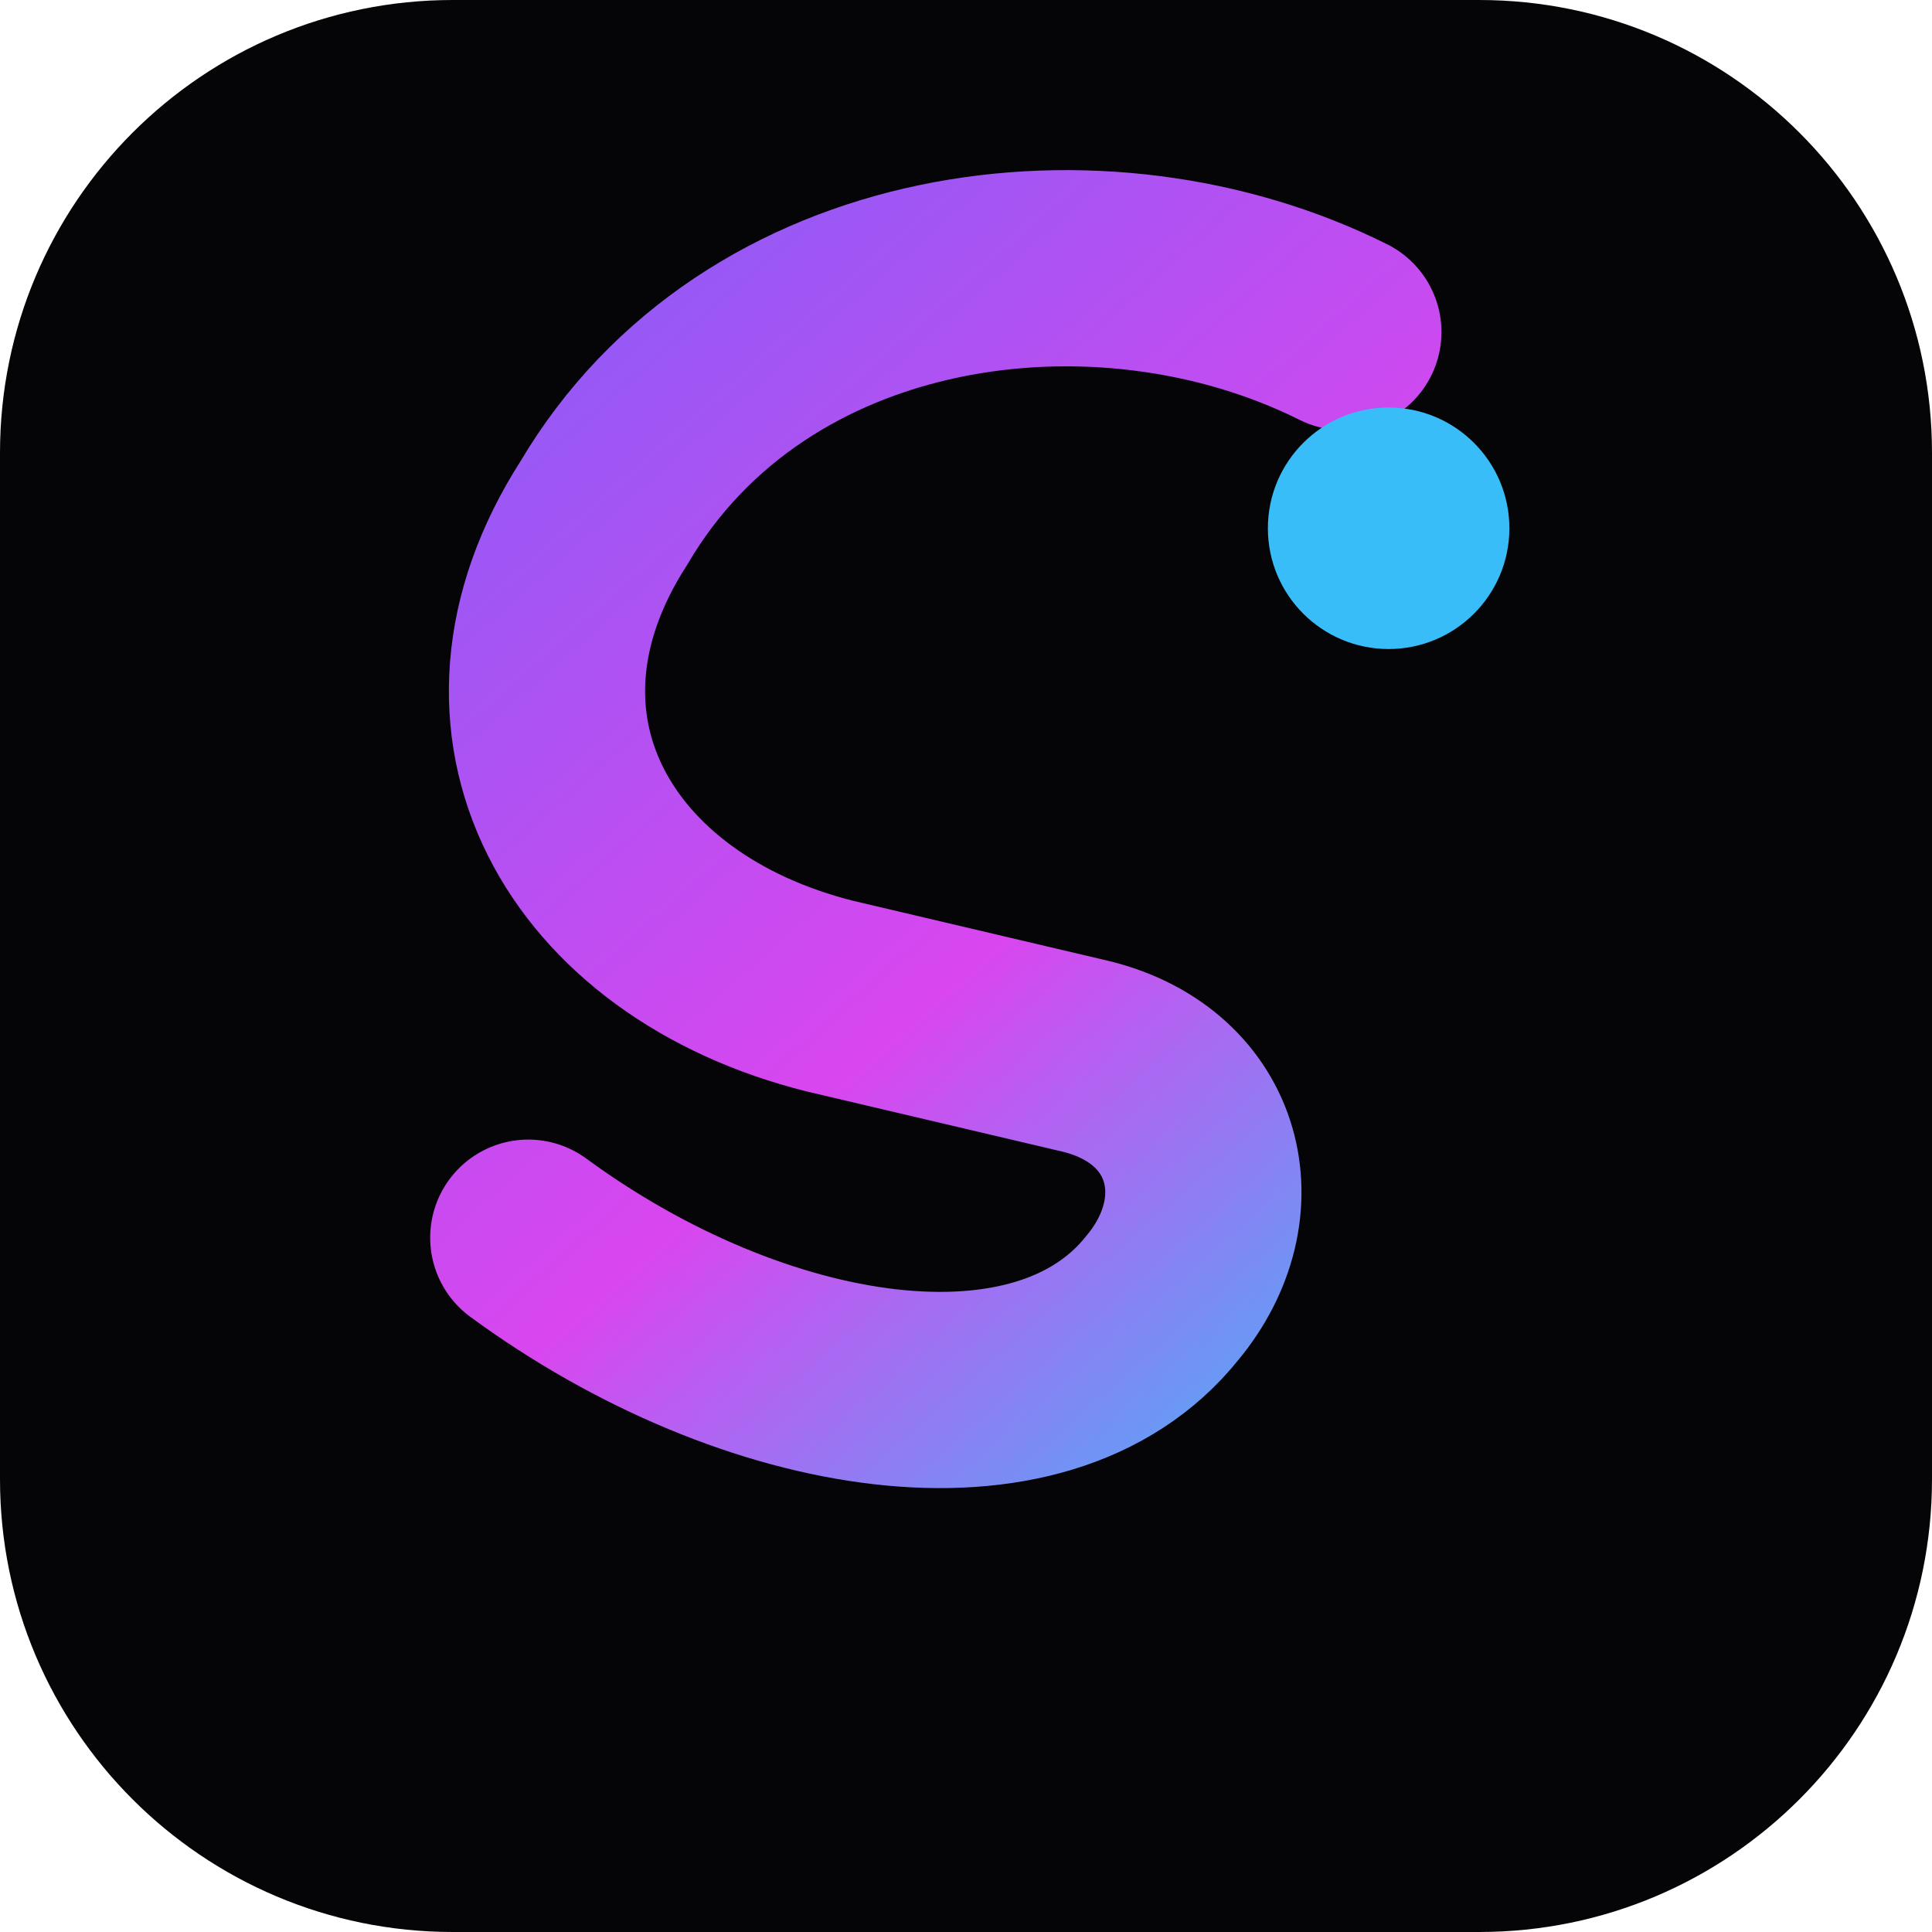
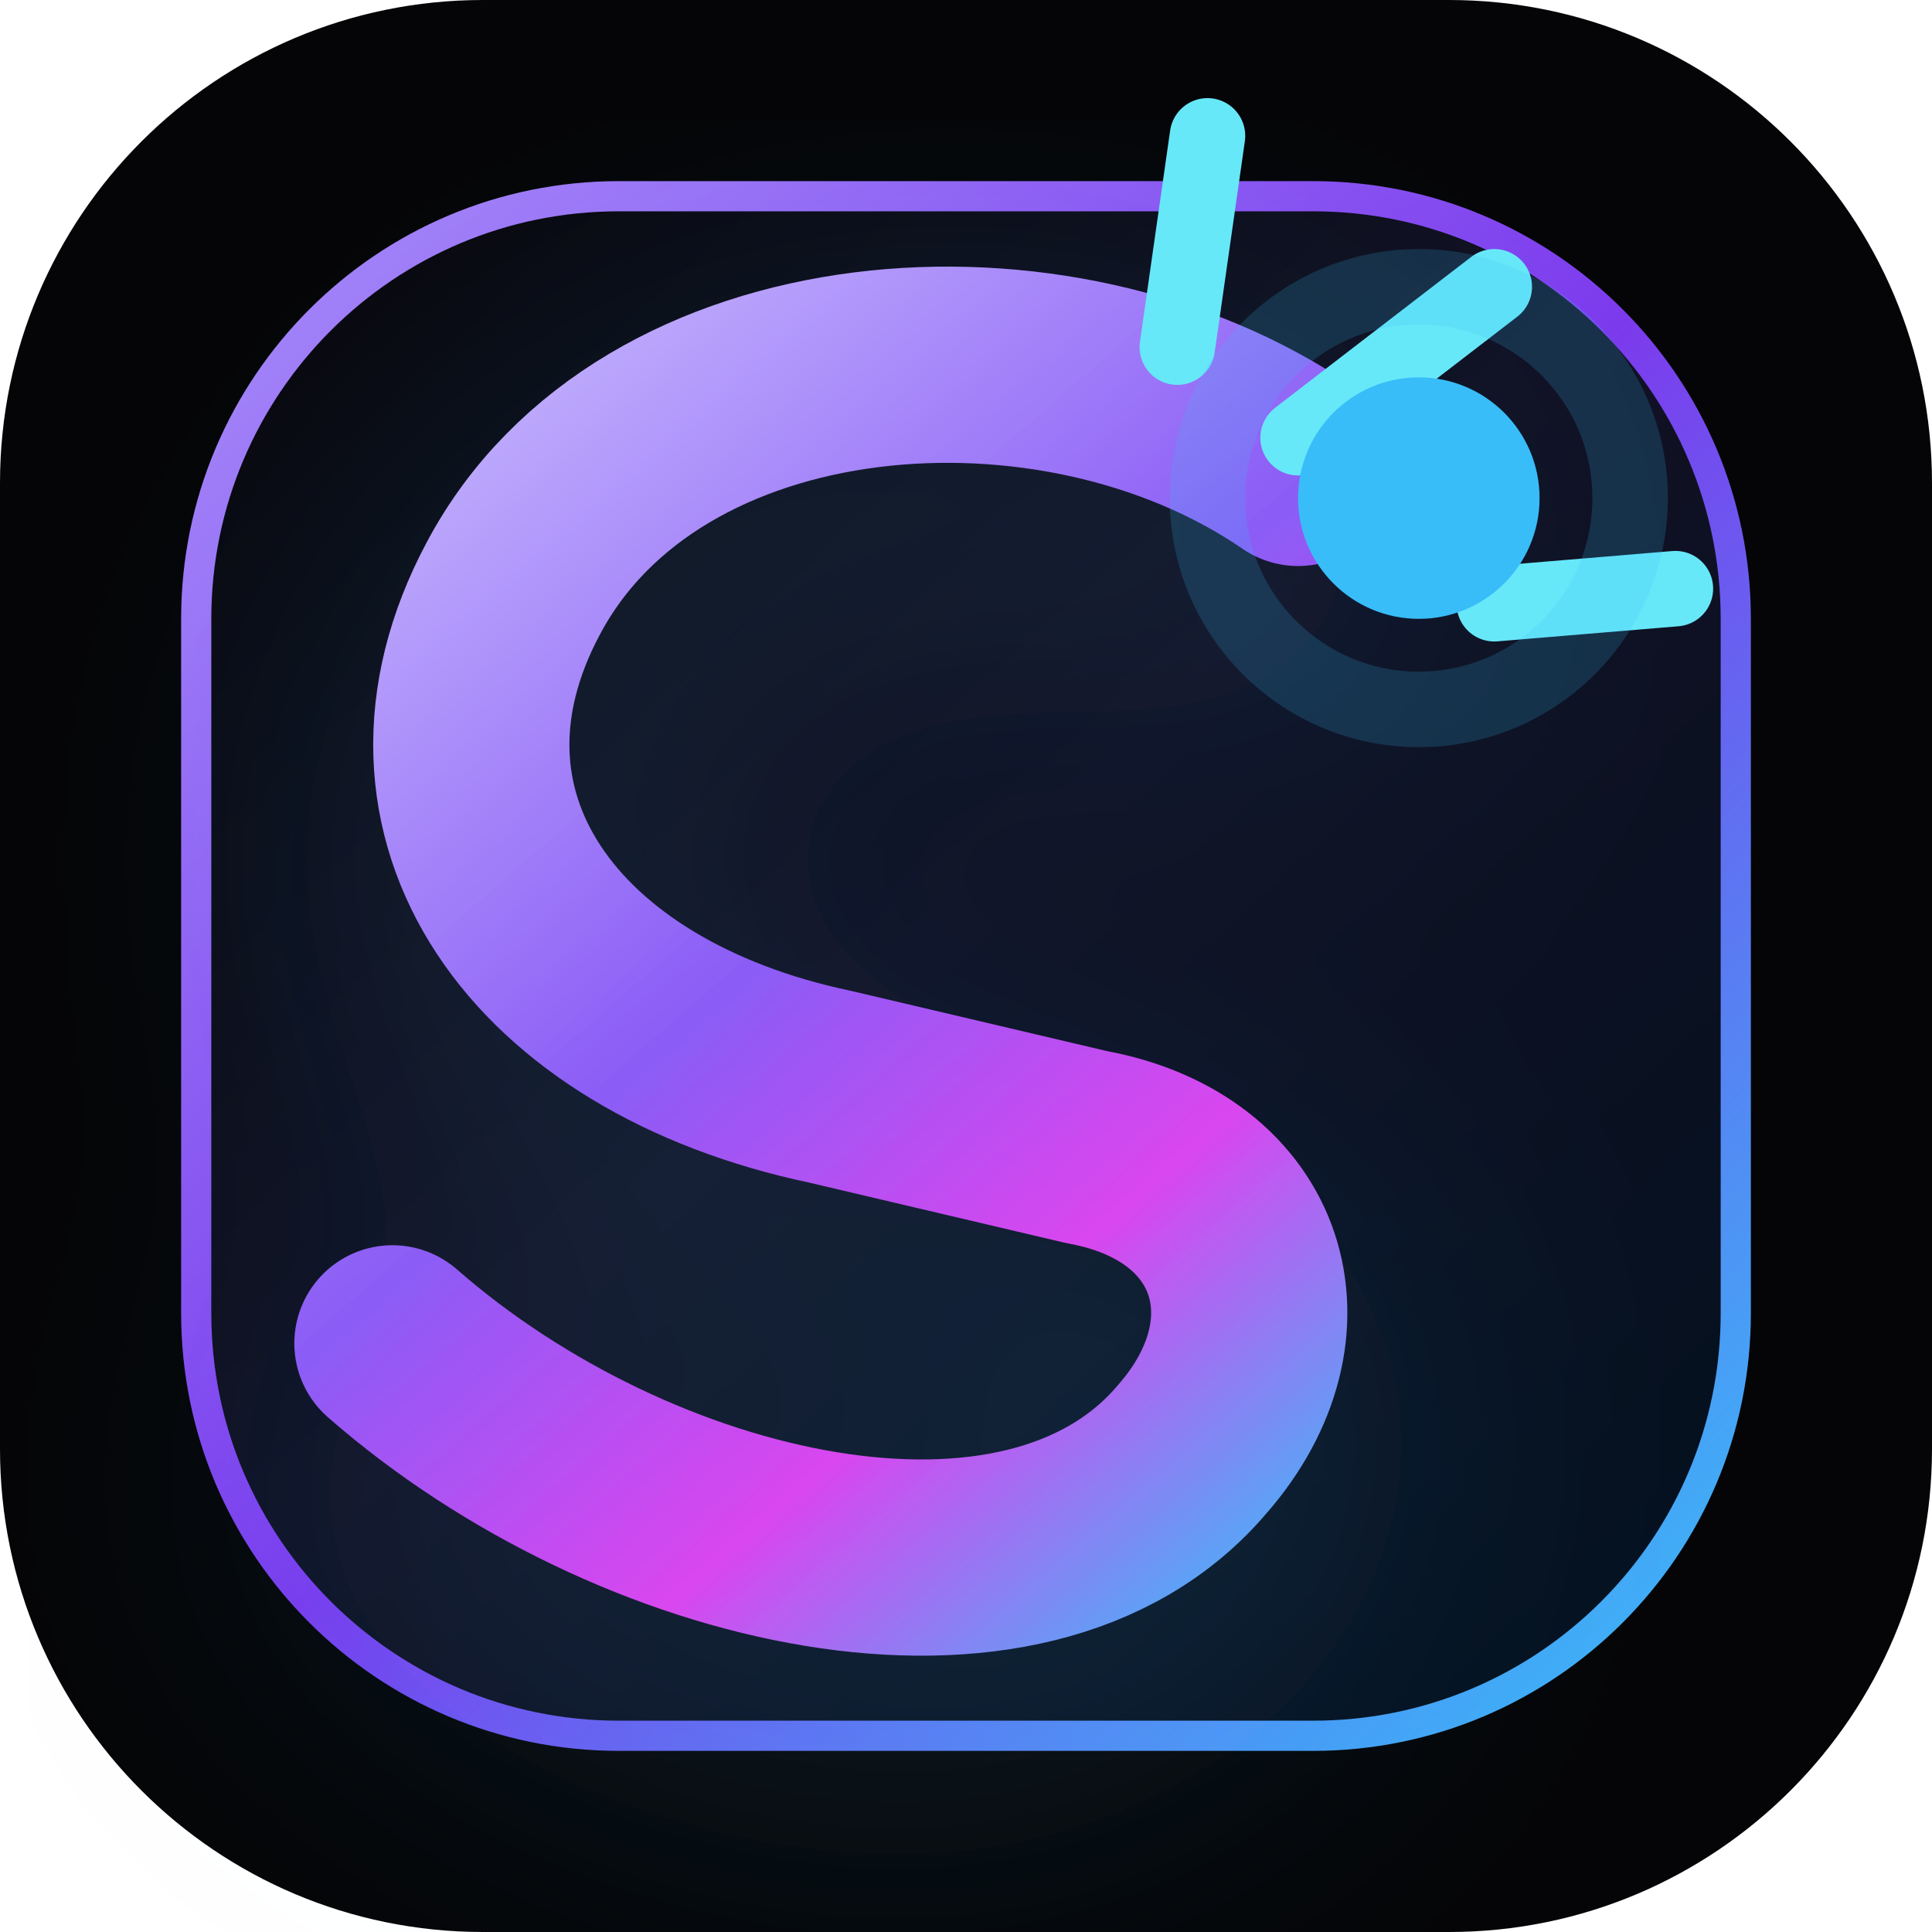
<svg xmlns="http://www.w3.org/2000/svg" width="16" height="16" viewBox="0 0 128 128" fill="none">
-   <rect width="128" height="128" rx="30" fill="#050507" />
-   <path d="M89 22C73 14 50 17 40 34C31 48 39 62 55 66L72 70C80 72 82 80 77 86C69 96 50 93 35 82" stroke="url(#g)" stroke-width="13" stroke-linecap="round" />
-   <circle cx="92" cy="35" r="8" fill="#38BDF8" />
+   <rect width="128" height="128" rx="32" fill="#050507" />
+   <rect x="13" y="13" width="102" height="102" rx="28" fill="url(#panel)" stroke="url(#edge)" stroke-width="2" />
+   <g filter="url(#glow)">
+     <path d="M86 31C70 20 43 22 34 39C26 54 36 68 55 72L72 76C83 78 86 88 79 96C68 109 42 103 26 89" stroke="url(#s)" stroke-width="13" stroke-linecap="round" stroke-linejoin="round" />
+   </g>
+   <path d="M86 29l13-10M99 40l12-1M78 23l2-14" stroke="#67E8F9" stroke-width="5" stroke-linecap="round" />
+   <circle cx="94" cy="33" r="8" fill="#38BDF8" />
+   <circle cx="94" cy="33" r="14" stroke="#38BDF8" stroke-opacity="0.18" stroke-width="5" />
  <defs>
-     <linearGradient id="g" x1="29" y1="21" x2="96" y2="97" gradientUnits="userSpaceOnUse">
-       <stop stop-color="#8B5CF6" />
-       <stop offset="0.55" stop-color="#D946EF" />
+     <linearGradient id="panel" x1="16" y1="13" x2="110" y2="116" gradientUnits="userSpaceOnUse">
+       <stop stop-color="#07070b" />
+       <stop offset="0.48" stop-color="#111124" />
+       <stop offset="1" stop-color="#03111f" />
+     </linearGradient>
+     <linearGradient id="edge" x1="15" y1="13" x2="113" y2="114" gradientUnits="userSpaceOnUse">
+       <stop stop-color="#A78BFA" />
+       <stop offset="0.5" stop-color="#7C3AED" />
      <stop offset="1" stop-color="#38BDF8" />
    </linearGradient>
+     <linearGradient id="s" x1="25" y1="27" x2="91" y2="103" gradientUnits="userSpaceOnUse">
+       <stop stop-color="#C4B5FD" />
+       <stop offset="0.44" stop-color="#8B5CF6" />
+       <stop offset="0.72" stop-color="#D946EF" />
+       <stop offset="1" stop-color="#38BDF8" />
+     </linearGradient>
+     <filter id="glow" x="-40%" y="-40%" width="180%" height="180%">
+       <feDropShadow dx="0" dy="0" stdDeviation="8" flood-color="#8B5CF6" flood-opacity="0.42" />
+       <feDropShadow dx="0" dy="8" stdDeviation="12" flood-color="#38BDF8" flood-opacity="0.18" />
+     </filter>
  </defs>
</svg>
